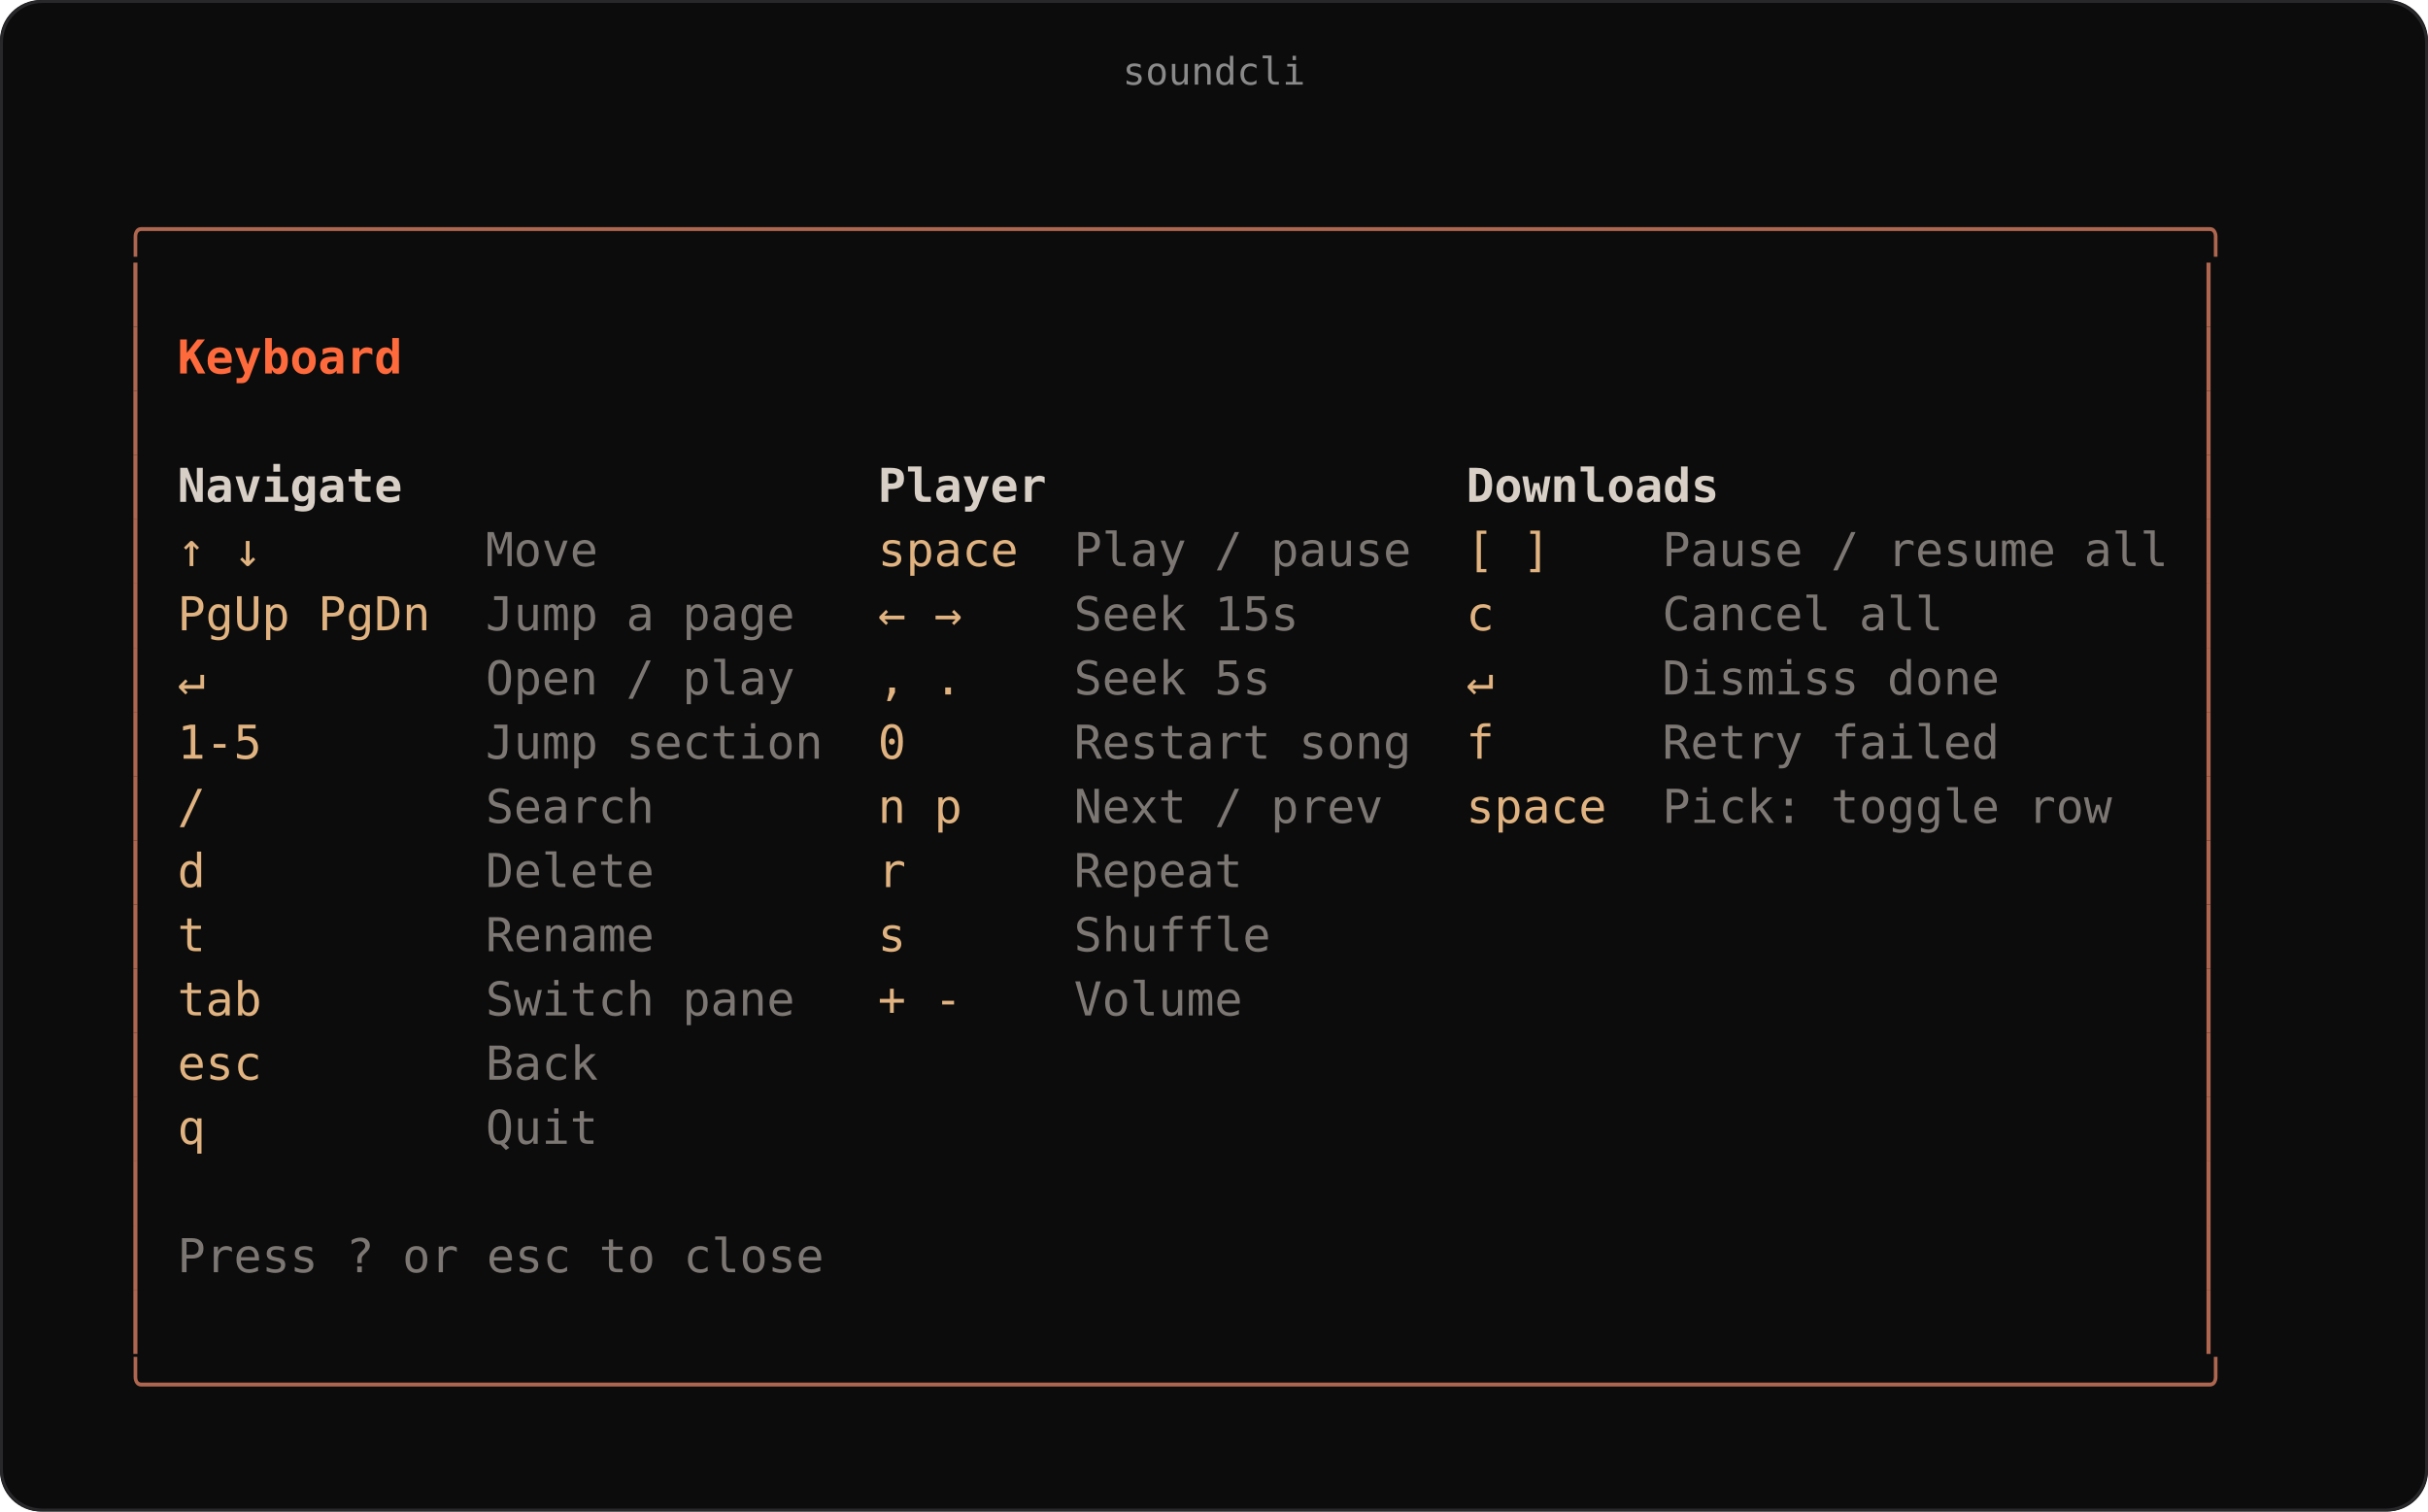
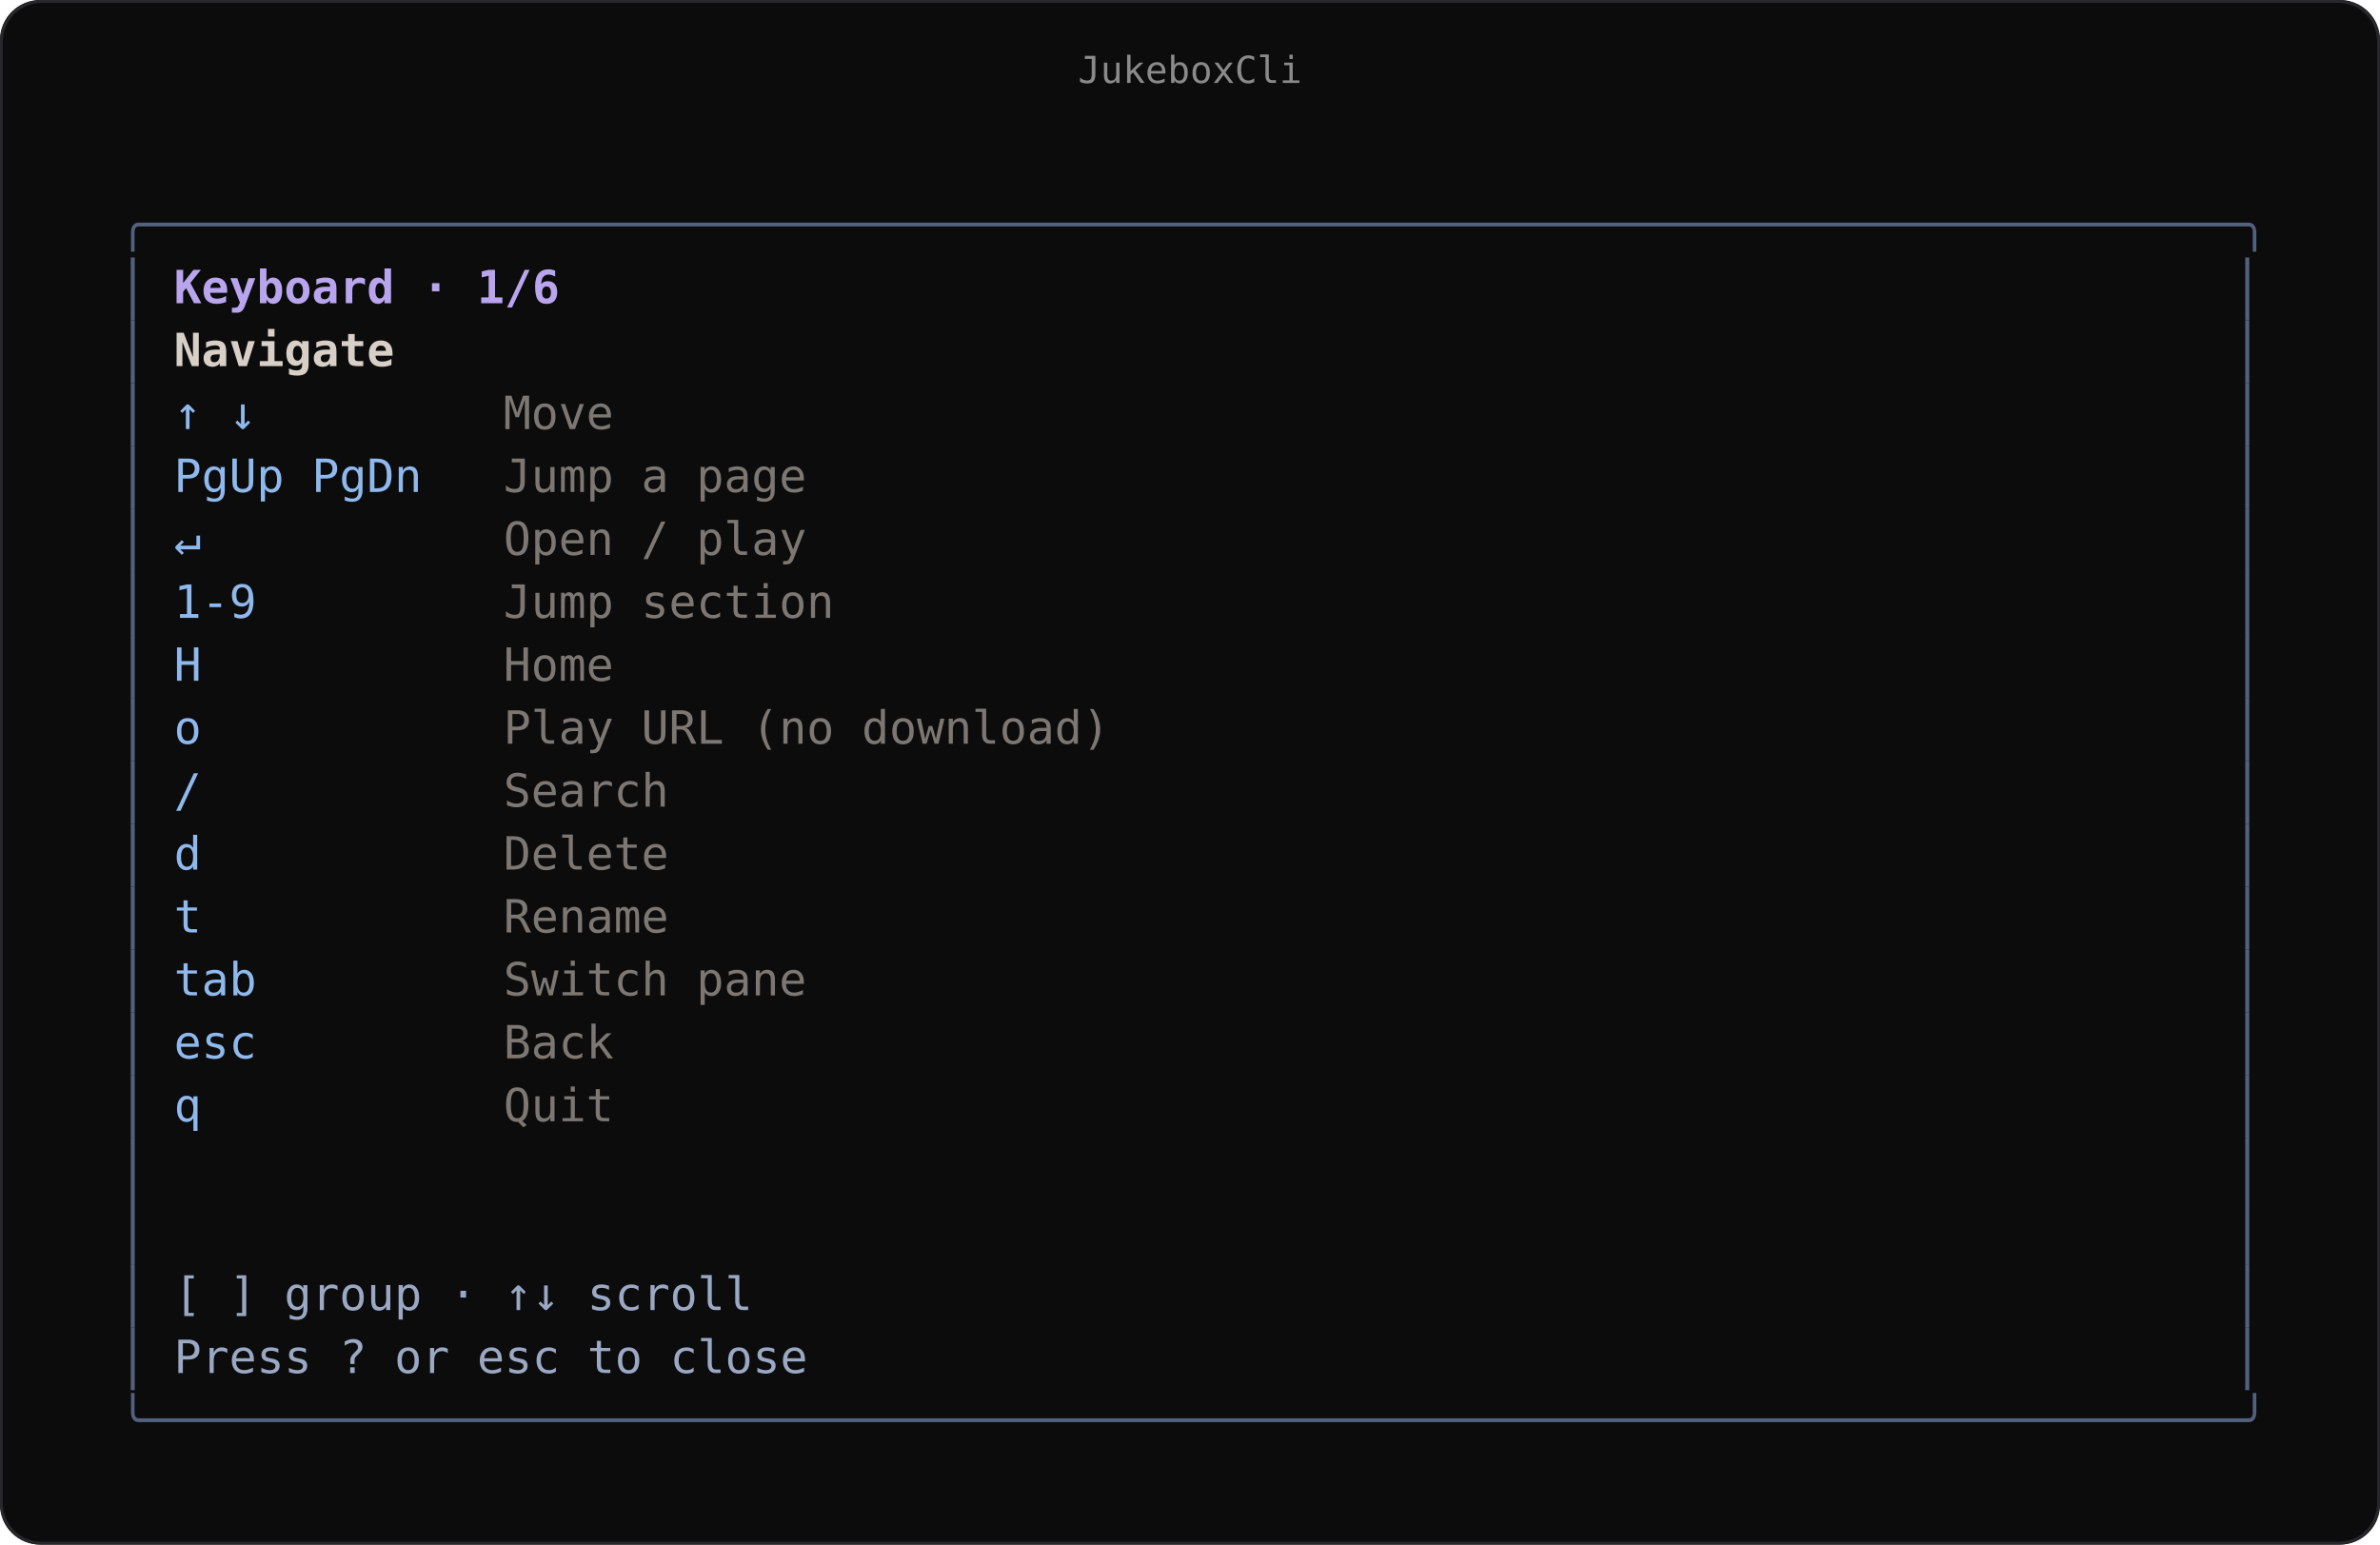
- <svg xmlns="http://www.w3.org/2000/svg" width="832" height="518" viewBox="0 0 832 518" style="max-width: 832px; width: 100%; height: auto;" role="img">
+ <svg xmlns="http://www.w3.org/2000/svg" width="832" height="540" viewBox="0 0 832 540" style="max-width: 832px; width: 100%; height: auto;" role="img">
  <rect width="100%" height="100%" rx="14" fill="#0c0c0d" />
-   <rect x="0.5" y="0.5" width="831" height="517" rx="14" fill="none" stroke="#28282b" stroke-width="1" />
-   <text x="416" y="29" text-anchor="middle" font-family="ui-monospace, &quot;Cascadia Mono&quot;, &quot;SF Mono&quot;, Menlo, Consolas, &quot;DejaVu Sans Mono&quot;, monospace" font-size="13" fill="#8a8a8a">soundcli</text>
+   <rect x="0.5" y="0.5" width="831" height="539" rx="14" fill="none" stroke="#28282b" stroke-width="1" />
+   <text x="416" y="29" text-anchor="middle" font-family="ui-monospace, &quot;Cascadia Mono&quot;, &quot;SF Mono&quot;, Menlo, Consolas, &quot;DejaVu Sans Mono&quot;, monospace" font-size="13" fill="#8a8a8a">JukeboxCli</text>
  <g font-family="ui-monospace, &quot;Cascadia Mono&quot;, &quot;SF Mono&quot;, Menlo, Consolas, &quot;DejaVu Sans Mono&quot;, monospace" font-size="16" fill="#d8d0c6">
-     <text x="41.6" y="84" textLength="720" lengthAdjust="spacingAndGlyphs" xml:space="preserve" fill="#ae664f">╭─────────────────────────────────────────────────────────────────────────╮</text>
-     <rect x="45.7" y="90" width="1.4" height="22" fill="#ae664f" />
-     <rect x="756.1" y="90" width="1.4" height="22" fill="#ae664f" />
-     <rect x="45.7" y="112" width="1.4" height="22" fill="#ae664f" />
-     <text x="60.8" y="128" textLength="76.8" lengthAdjust="spacingAndGlyphs" xml:space="preserve" fill="#ff6a3d" font-weight="600">Keyboard</text>
-     <rect x="756.1" y="112" width="1.4" height="22" fill="#ae664f" />
-     <rect x="45.7" y="134" width="1.4" height="22" fill="#ae664f" />
-     <rect x="756.1" y="134" width="1.4" height="22" fill="#ae664f" />
-     <rect x="45.7" y="156" width="1.4" height="22" fill="#ae664f" />
-     <text x="60.8" y="172" textLength="76.8" lengthAdjust="spacingAndGlyphs" xml:space="preserve" font-weight="600">Navigate</text>
-     <text x="300.8" y="172" textLength="57.6" lengthAdjust="spacingAndGlyphs" xml:space="preserve" font-weight="600">Player</text>
-     <text x="502.4" y="172" textLength="86.4" lengthAdjust="spacingAndGlyphs" xml:space="preserve" font-weight="600">Downloads</text>
-     <rect x="756.1" y="156" width="1.4" height="22" fill="#ae664f" />
-     <rect x="45.7" y="178" width="1.4" height="22" fill="#ae664f" />
-     <text x="60.8" y="194" textLength="28.8" lengthAdjust="spacingAndGlyphs" xml:space="preserve" fill="#e0b380">↑ ↓</text>
-     <text x="166.4" y="194" textLength="38.4" lengthAdjust="spacingAndGlyphs" xml:space="preserve" fill-opacity="0.55">Move</text>
-     <text x="300.8" y="194" textLength="48" lengthAdjust="spacingAndGlyphs" xml:space="preserve" fill="#e0b380">space</text>
-     <text x="368" y="194" textLength="115.2" lengthAdjust="spacingAndGlyphs" xml:space="preserve" fill-opacity="0.55">Play / pause</text>
-     <text x="502.4" y="194" textLength="28.8" lengthAdjust="spacingAndGlyphs" xml:space="preserve" fill="#e0b380">[ ]</text>
-     <text x="569.6" y="194" textLength="172.8" lengthAdjust="spacingAndGlyphs" xml:space="preserve" fill-opacity="0.55">Pause / resume all</text>
-     <rect x="756.1" y="178" width="1.4" height="22" fill="#ae664f" />
-     <rect x="45.7" y="200" width="1.4" height="22" fill="#ae664f" />
-     <text x="60.8" y="216" textLength="86.4" lengthAdjust="spacingAndGlyphs" xml:space="preserve" fill="#e0b380">PgUp PgDn</text>
-     <text x="166.4" y="216" textLength="105.6" lengthAdjust="spacingAndGlyphs" xml:space="preserve" fill-opacity="0.55">Jump a page</text>
-     <text x="300.8" y="216" textLength="28.8" lengthAdjust="spacingAndGlyphs" xml:space="preserve" fill="#e0b380">← →</text>
-     <text x="368" y="216" textLength="76.8" lengthAdjust="spacingAndGlyphs" xml:space="preserve" fill-opacity="0.55">Seek 15s</text>
-     <text x="502.4" y="216" textLength="9.6" lengthAdjust="spacingAndGlyphs" xml:space="preserve" fill="#e0b380">c</text>
-     <text x="569.6" y="216" textLength="96" lengthAdjust="spacingAndGlyphs" xml:space="preserve" fill-opacity="0.55">Cancel all</text>
-     <rect x="756.1" y="200" width="1.4" height="22" fill="#ae664f" />
-     <rect x="45.7" y="222" width="1.4" height="22" fill="#ae664f" />
-     <text x="60.8" y="238" textLength="9.6" lengthAdjust="spacingAndGlyphs" xml:space="preserve" fill="#e0b380">↵</text>
-     <text x="166.4" y="238" textLength="105.6" lengthAdjust="spacingAndGlyphs" xml:space="preserve" fill-opacity="0.55">Open / play</text>
-     <text x="300.8" y="238" textLength="28.8" lengthAdjust="spacingAndGlyphs" xml:space="preserve" fill="#e0b380">, .</text>
-     <text x="368" y="238" textLength="67.2" lengthAdjust="spacingAndGlyphs" xml:space="preserve" fill-opacity="0.55">Seek 5s</text>
-     <text x="502.4" y="238" textLength="9.6" lengthAdjust="spacingAndGlyphs" xml:space="preserve" fill="#e0b380">↵</text>
-     <text x="569.6" y="238" textLength="115.2" lengthAdjust="spacingAndGlyphs" xml:space="preserve" fill-opacity="0.55">Dismiss done</text>
-     <rect x="756.1" y="222" width="1.4" height="22" fill="#ae664f" />
-     <rect x="45.7" y="244" width="1.4" height="22" fill="#ae664f" />
-     <text x="60.8" y="260" textLength="28.8" lengthAdjust="spacingAndGlyphs" xml:space="preserve" fill="#e0b380">1-5</text>
-     <text x="166.4" y="260" textLength="115.2" lengthAdjust="spacingAndGlyphs" xml:space="preserve" fill-opacity="0.55">Jump section</text>
-     <text x="300.8" y="260" textLength="9.6" lengthAdjust="spacingAndGlyphs" xml:space="preserve" fill="#e0b380">0</text>
-     <text x="368" y="260" textLength="115.2" lengthAdjust="spacingAndGlyphs" xml:space="preserve" fill-opacity="0.55">Restart song</text>
-     <text x="502.4" y="260" textLength="9.6" lengthAdjust="spacingAndGlyphs" xml:space="preserve" fill="#e0b380">f</text>
-     <text x="569.6" y="260" textLength="115.2" lengthAdjust="spacingAndGlyphs" xml:space="preserve" fill-opacity="0.55">Retry failed</text>
-     <rect x="756.1" y="244" width="1.4" height="22" fill="#ae664f" />
-     <rect x="45.7" y="266" width="1.4" height="22" fill="#ae664f" />
-     <text x="60.8" y="282" textLength="9.6" lengthAdjust="spacingAndGlyphs" xml:space="preserve" fill="#e0b380">/</text>
-     <text x="166.4" y="282" textLength="57.6" lengthAdjust="spacingAndGlyphs" xml:space="preserve" fill-opacity="0.55">Search</text>
-     <text x="300.8" y="282" textLength="28.8" lengthAdjust="spacingAndGlyphs" xml:space="preserve" fill="#e0b380">n p</text>
-     <text x="368" y="282" textLength="105.6" lengthAdjust="spacingAndGlyphs" xml:space="preserve" fill-opacity="0.55">Next / prev</text>
-     <text x="502.4" y="282" textLength="48" lengthAdjust="spacingAndGlyphs" xml:space="preserve" fill="#e0b380">space</text>
-     <text x="569.6" y="282" textLength="153.6" lengthAdjust="spacingAndGlyphs" xml:space="preserve" fill-opacity="0.55">Pick: toggle row</text>
-     <rect x="756.1" y="266" width="1.4" height="22" fill="#ae664f" />
-     <rect x="45.7" y="288" width="1.4" height="22" fill="#ae664f" />
-     <text x="60.8" y="304" textLength="9.6" lengthAdjust="spacingAndGlyphs" xml:space="preserve" fill="#e0b380">d</text>
-     <text x="166.4" y="304" textLength="57.6" lengthAdjust="spacingAndGlyphs" xml:space="preserve" fill-opacity="0.55">Delete</text>
-     <text x="300.8" y="304" textLength="9.6" lengthAdjust="spacingAndGlyphs" xml:space="preserve" fill="#e0b380">r</text>
-     <text x="368" y="304" textLength="57.6" lengthAdjust="spacingAndGlyphs" xml:space="preserve" fill-opacity="0.55">Repeat</text>
-     <rect x="756.1" y="288" width="1.4" height="22" fill="#ae664f" />
-     <rect x="45.7" y="310" width="1.4" height="22" fill="#ae664f" />
-     <text x="60.8" y="326" textLength="9.6" lengthAdjust="spacingAndGlyphs" xml:space="preserve" fill="#e0b380">t</text>
-     <text x="166.4" y="326" textLength="57.6" lengthAdjust="spacingAndGlyphs" xml:space="preserve" fill-opacity="0.55">Rename</text>
-     <text x="300.8" y="326" textLength="9.6" lengthAdjust="spacingAndGlyphs" xml:space="preserve" fill="#e0b380">s</text>
-     <text x="368" y="326" textLength="67.2" lengthAdjust="spacingAndGlyphs" xml:space="preserve" fill-opacity="0.55">Shuffle</text>
-     <rect x="756.1" y="310" width="1.4" height="22" fill="#ae664f" />
-     <rect x="45.7" y="332" width="1.4" height="22" fill="#ae664f" />
-     <text x="60.8" y="348" textLength="28.8" lengthAdjust="spacingAndGlyphs" xml:space="preserve" fill="#e0b380">tab</text>
-     <text x="166.4" y="348" textLength="105.6" lengthAdjust="spacingAndGlyphs" xml:space="preserve" fill-opacity="0.55">Switch pane</text>
-     <text x="300.8" y="348" textLength="28.8" lengthAdjust="spacingAndGlyphs" xml:space="preserve" fill="#e0b380">+ -</text>
-     <text x="368" y="348" textLength="57.6" lengthAdjust="spacingAndGlyphs" xml:space="preserve" fill-opacity="0.55">Volume</text>
-     <rect x="756.1" y="332" width="1.4" height="22" fill="#ae664f" />
-     <rect x="45.7" y="354" width="1.4" height="22" fill="#ae664f" />
-     <text x="60.8" y="370" textLength="28.8" lengthAdjust="spacingAndGlyphs" xml:space="preserve" fill="#e0b380">esc</text>
-     <text x="166.4" y="370" textLength="38.4" lengthAdjust="spacingAndGlyphs" xml:space="preserve" fill-opacity="0.55">Back</text>
-     <rect x="756.1" y="354" width="1.4" height="22" fill="#ae664f" />
-     <rect x="45.7" y="376" width="1.4" height="22" fill="#ae664f" />
-     <text x="60.8" y="392" textLength="9.6" lengthAdjust="spacingAndGlyphs" xml:space="preserve" fill="#e0b380">q</text>
-     <text x="166.4" y="392" textLength="38.4" lengthAdjust="spacingAndGlyphs" xml:space="preserve" fill-opacity="0.55">Quit</text>
-     <rect x="756.1" y="376" width="1.4" height="22" fill="#ae664f" />
-     <rect x="45.7" y="398" width="1.4" height="22" fill="#ae664f" />
-     <rect x="756.1" y="398" width="1.4" height="22" fill="#ae664f" />
-     <rect x="45.7" y="420" width="1.4" height="22" fill="#ae664f" />
-     <text x="60.8" y="436" textLength="220.8" lengthAdjust="spacingAndGlyphs" xml:space="preserve" fill-opacity="0.55">Press ? or esc to close</text>
-     <rect x="756.1" y="420" width="1.4" height="22" fill="#ae664f" />
-     <rect x="45.7" y="442" width="1.4" height="22" fill="#ae664f" />
-     <rect x="756.1" y="442" width="1.4" height="22" fill="#ae664f" />
-     <text x="41.6" y="480" textLength="720" lengthAdjust="spacingAndGlyphs" xml:space="preserve" fill="#ae664f">╰─────────────────────────────────────────────────────────────────────────╯</text>
+     <text x="41.6" y="84" textLength="748.8" lengthAdjust="spacingAndGlyphs" xml:space="preserve" fill="#52617c">╭────────────────────────────────────────────────────────────────────────────╮</text>
+     <rect x="45.7" y="90" width="1.4" height="22" fill="#52617c" />
+     <text x="60.8" y="106" textLength="134.4" lengthAdjust="spacingAndGlyphs" xml:space="preserve" fill="#b8a5ed" font-weight="600">Keyboard · 1/6</text>
+     <rect x="784.9" y="90" width="1.4" height="22" fill="#52617c" />
+     <rect x="45.7" y="112" width="1.4" height="22" fill="#52617c" />
+     <text x="60.8" y="128" textLength="76.8" lengthAdjust="spacingAndGlyphs" xml:space="preserve" font-weight="600">Navigate</text>
+     <rect x="784.9" y="112" width="1.4" height="22" fill="#52617c" />
+     <rect x="45.7" y="134" width="1.4" height="22" fill="#52617c" />
+     <text x="60.8" y="150" textLength="28.8" lengthAdjust="spacingAndGlyphs" xml:space="preserve" fill="#8fb9ed">↑ ↓</text>
+     <text x="176" y="150" textLength="38.4" lengthAdjust="spacingAndGlyphs" xml:space="preserve" fill-opacity="0.55">Move</text>
+     <rect x="784.9" y="134" width="1.4" height="22" fill="#52617c" />
+     <rect x="45.7" y="156" width="1.4" height="22" fill="#52617c" />
+     <text x="60.8" y="172" textLength="86.4" lengthAdjust="spacingAndGlyphs" xml:space="preserve" fill="#8fb9ed">PgUp PgDn</text>
+     <text x="176" y="172" textLength="105.6" lengthAdjust="spacingAndGlyphs" xml:space="preserve" fill-opacity="0.55">Jump a page</text>
+     <rect x="784.9" y="156" width="1.4" height="22" fill="#52617c" />
+     <rect x="45.7" y="178" width="1.4" height="22" fill="#52617c" />
+     <text x="60.8" y="194" textLength="9.6" lengthAdjust="spacingAndGlyphs" xml:space="preserve" fill="#8fb9ed">↵</text>
+     <text x="176" y="194" textLength="105.6" lengthAdjust="spacingAndGlyphs" xml:space="preserve" fill-opacity="0.55">Open / play</text>
+     <rect x="784.9" y="178" width="1.4" height="22" fill="#52617c" />
+     <rect x="45.7" y="200" width="1.4" height="22" fill="#52617c" />
+     <text x="60.8" y="216" textLength="28.8" lengthAdjust="spacingAndGlyphs" xml:space="preserve" fill="#8fb9ed">1-9</text>
+     <text x="176" y="216" textLength="115.2" lengthAdjust="spacingAndGlyphs" xml:space="preserve" fill-opacity="0.55">Jump section</text>
+     <rect x="784.9" y="200" width="1.4" height="22" fill="#52617c" />
+     <rect x="45.7" y="222" width="1.4" height="22" fill="#52617c" />
+     <text x="60.8" y="238" textLength="9.6" lengthAdjust="spacingAndGlyphs" xml:space="preserve" fill="#8fb9ed">H</text>
+     <text x="176" y="238" textLength="38.4" lengthAdjust="spacingAndGlyphs" xml:space="preserve" fill-opacity="0.55">Home</text>
+     <rect x="784.9" y="222" width="1.4" height="22" fill="#52617c" />
+     <rect x="45.7" y="244" width="1.4" height="22" fill="#52617c" />
+     <text x="60.8" y="260" textLength="9.6" lengthAdjust="spacingAndGlyphs" xml:space="preserve" fill="#8fb9ed">o</text>
+     <text x="176" y="260" textLength="211.2" lengthAdjust="spacingAndGlyphs" xml:space="preserve" fill-opacity="0.55">Play URL (no download)</text>
+     <rect x="784.9" y="244" width="1.4" height="22" fill="#52617c" />
+     <rect x="45.7" y="266" width="1.4" height="22" fill="#52617c" />
+     <text x="60.8" y="282" textLength="9.6" lengthAdjust="spacingAndGlyphs" xml:space="preserve" fill="#8fb9ed">/</text>
+     <text x="176" y="282" textLength="57.6" lengthAdjust="spacingAndGlyphs" xml:space="preserve" fill-opacity="0.55">Search</text>
+     <rect x="784.9" y="266" width="1.4" height="22" fill="#52617c" />
+     <rect x="45.7" y="288" width="1.4" height="22" fill="#52617c" />
+     <text x="60.8" y="304" textLength="9.6" lengthAdjust="spacingAndGlyphs" xml:space="preserve" fill="#8fb9ed">d</text>
+     <text x="176" y="304" textLength="57.6" lengthAdjust="spacingAndGlyphs" xml:space="preserve" fill-opacity="0.55">Delete</text>
+     <rect x="784.9" y="288" width="1.4" height="22" fill="#52617c" />
+     <rect x="45.7" y="310" width="1.4" height="22" fill="#52617c" />
+     <text x="60.8" y="326" textLength="9.6" lengthAdjust="spacingAndGlyphs" xml:space="preserve" fill="#8fb9ed">t</text>
+     <text x="176" y="326" textLength="57.6" lengthAdjust="spacingAndGlyphs" xml:space="preserve" fill-opacity="0.55">Rename</text>
+     <rect x="784.9" y="310" width="1.4" height="22" fill="#52617c" />
+     <rect x="45.7" y="332" width="1.4" height="22" fill="#52617c" />
+     <text x="60.8" y="348" textLength="28.8" lengthAdjust="spacingAndGlyphs" xml:space="preserve" fill="#8fb9ed">tab</text>
+     <text x="176" y="348" textLength="105.6" lengthAdjust="spacingAndGlyphs" xml:space="preserve" fill-opacity="0.55">Switch pane</text>
+     <rect x="784.9" y="332" width="1.4" height="22" fill="#52617c" />
+     <rect x="45.7" y="354" width="1.4" height="22" fill="#52617c" />
+     <text x="60.8" y="370" textLength="28.8" lengthAdjust="spacingAndGlyphs" xml:space="preserve" fill="#8fb9ed">esc</text>
+     <text x="176" y="370" textLength="38.4" lengthAdjust="spacingAndGlyphs" xml:space="preserve" fill-opacity="0.55">Back</text>
+     <rect x="784.9" y="354" width="1.4" height="22" fill="#52617c" />
+     <rect x="45.7" y="376" width="1.4" height="22" fill="#52617c" />
+     <text x="60.8" y="392" textLength="9.6" lengthAdjust="spacingAndGlyphs" xml:space="preserve" fill="#8fb9ed">q</text>
+     <text x="176" y="392" textLength="38.4" lengthAdjust="spacingAndGlyphs" xml:space="preserve" fill-opacity="0.55">Quit</text>
+     <rect x="784.9" y="376" width="1.4" height="22" fill="#52617c" />
+     <rect x="45.7" y="398" width="1.4" height="22" fill="#52617c" />
+     <rect x="784.9" y="398" width="1.4" height="22" fill="#52617c" />
+     <rect x="45.7" y="420" width="1.4" height="22" fill="#52617c" />
+     <rect x="784.9" y="420" width="1.4" height="22" fill="#52617c" />
+     <rect x="45.7" y="442" width="1.4" height="22" fill="#52617c" />
+     <text x="60.8" y="458" textLength="201.6" lengthAdjust="spacingAndGlyphs" xml:space="preserve" fill="#9aa8c3">[ ] group · ↑↓ scroll</text>
+     <rect x="784.9" y="442" width="1.4" height="22" fill="#52617c" />
+     <rect x="45.7" y="464" width="1.4" height="22" fill="#52617c" />
+     <text x="60.8" y="480" textLength="220.8" lengthAdjust="spacingAndGlyphs" xml:space="preserve" fill="#9aa8c3">Press ? or esc to close</text>
+     <rect x="784.9" y="464" width="1.4" height="22" fill="#52617c" />
+     <text x="41.6" y="502" textLength="748.8" lengthAdjust="spacingAndGlyphs" xml:space="preserve" fill="#52617c">╰────────────────────────────────────────────────────────────────────────────╯</text>
  </g>
</svg>
